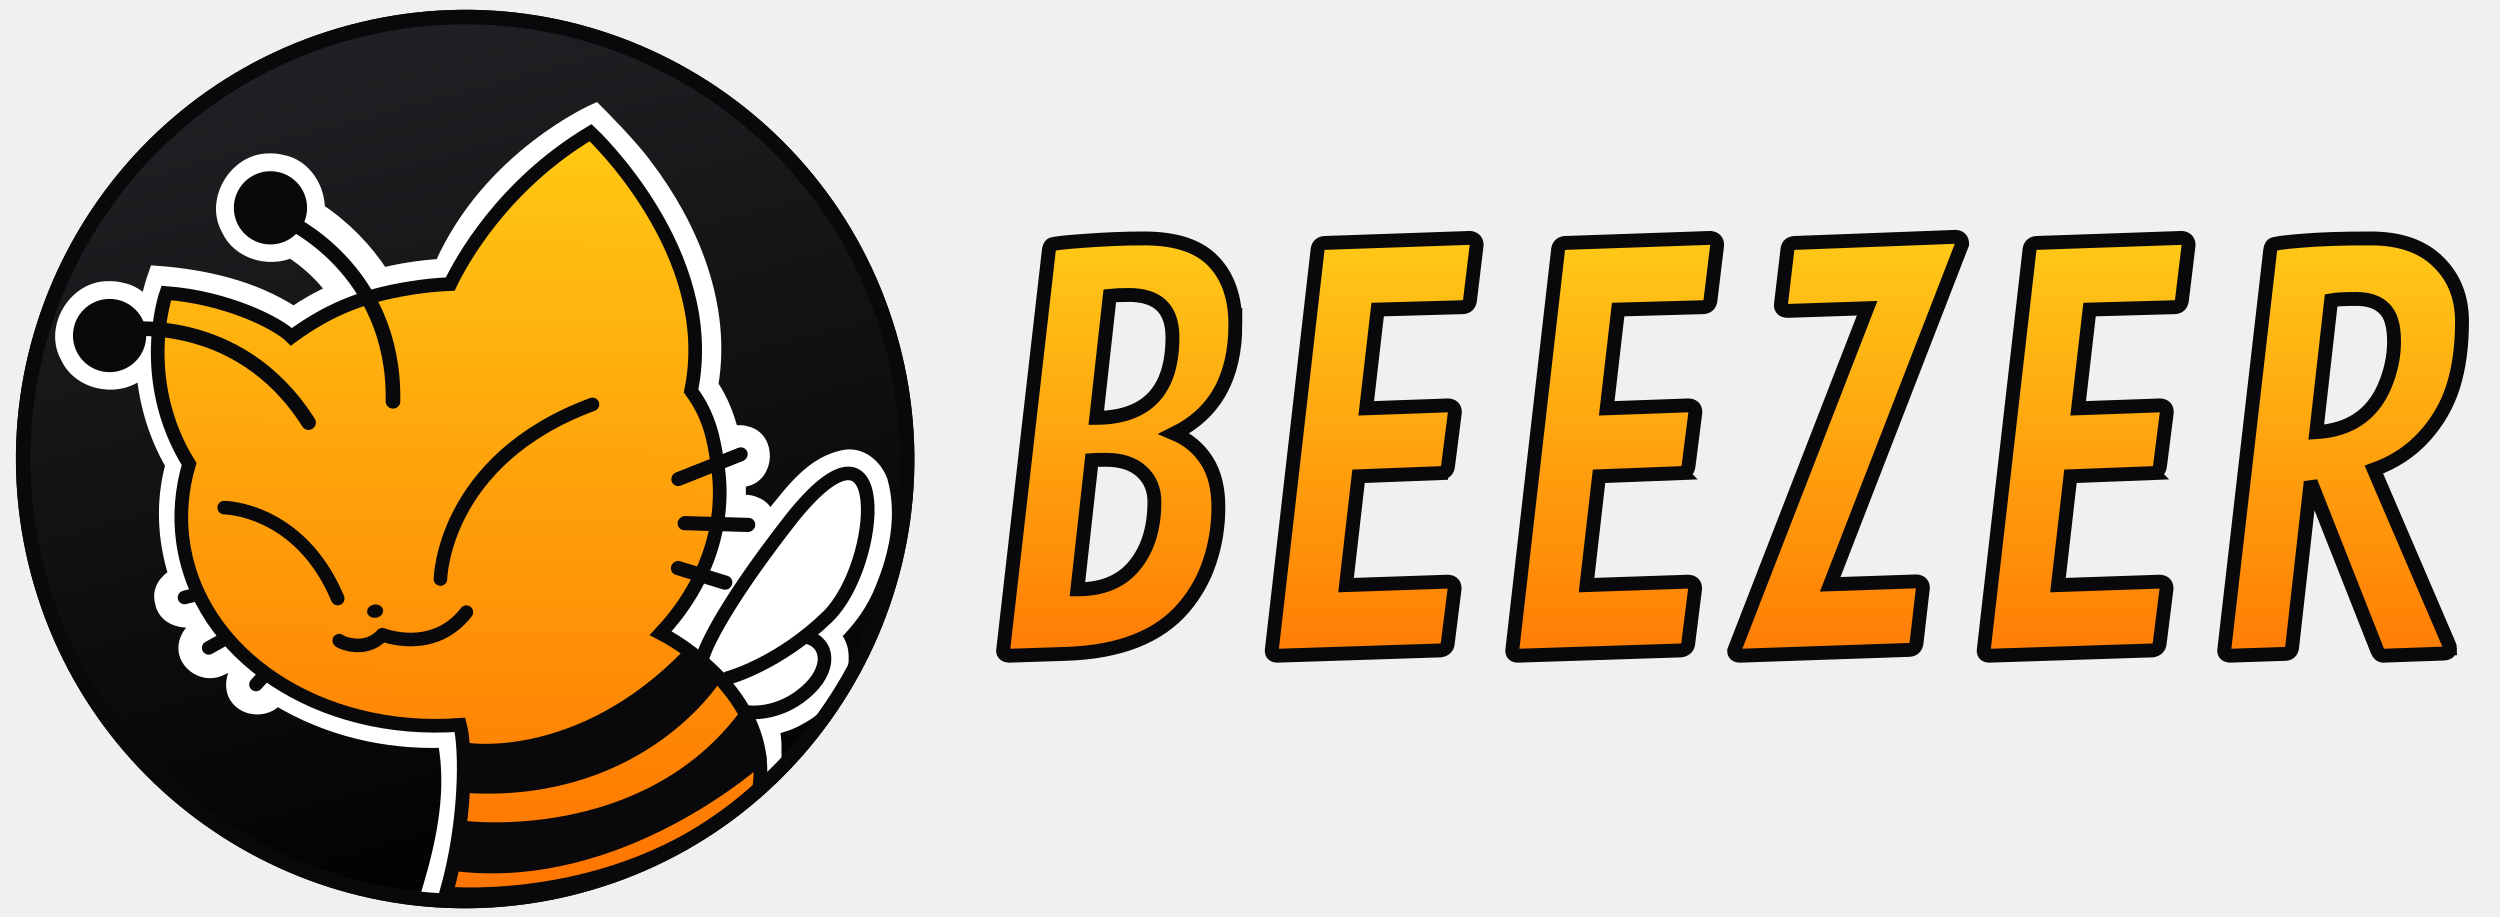
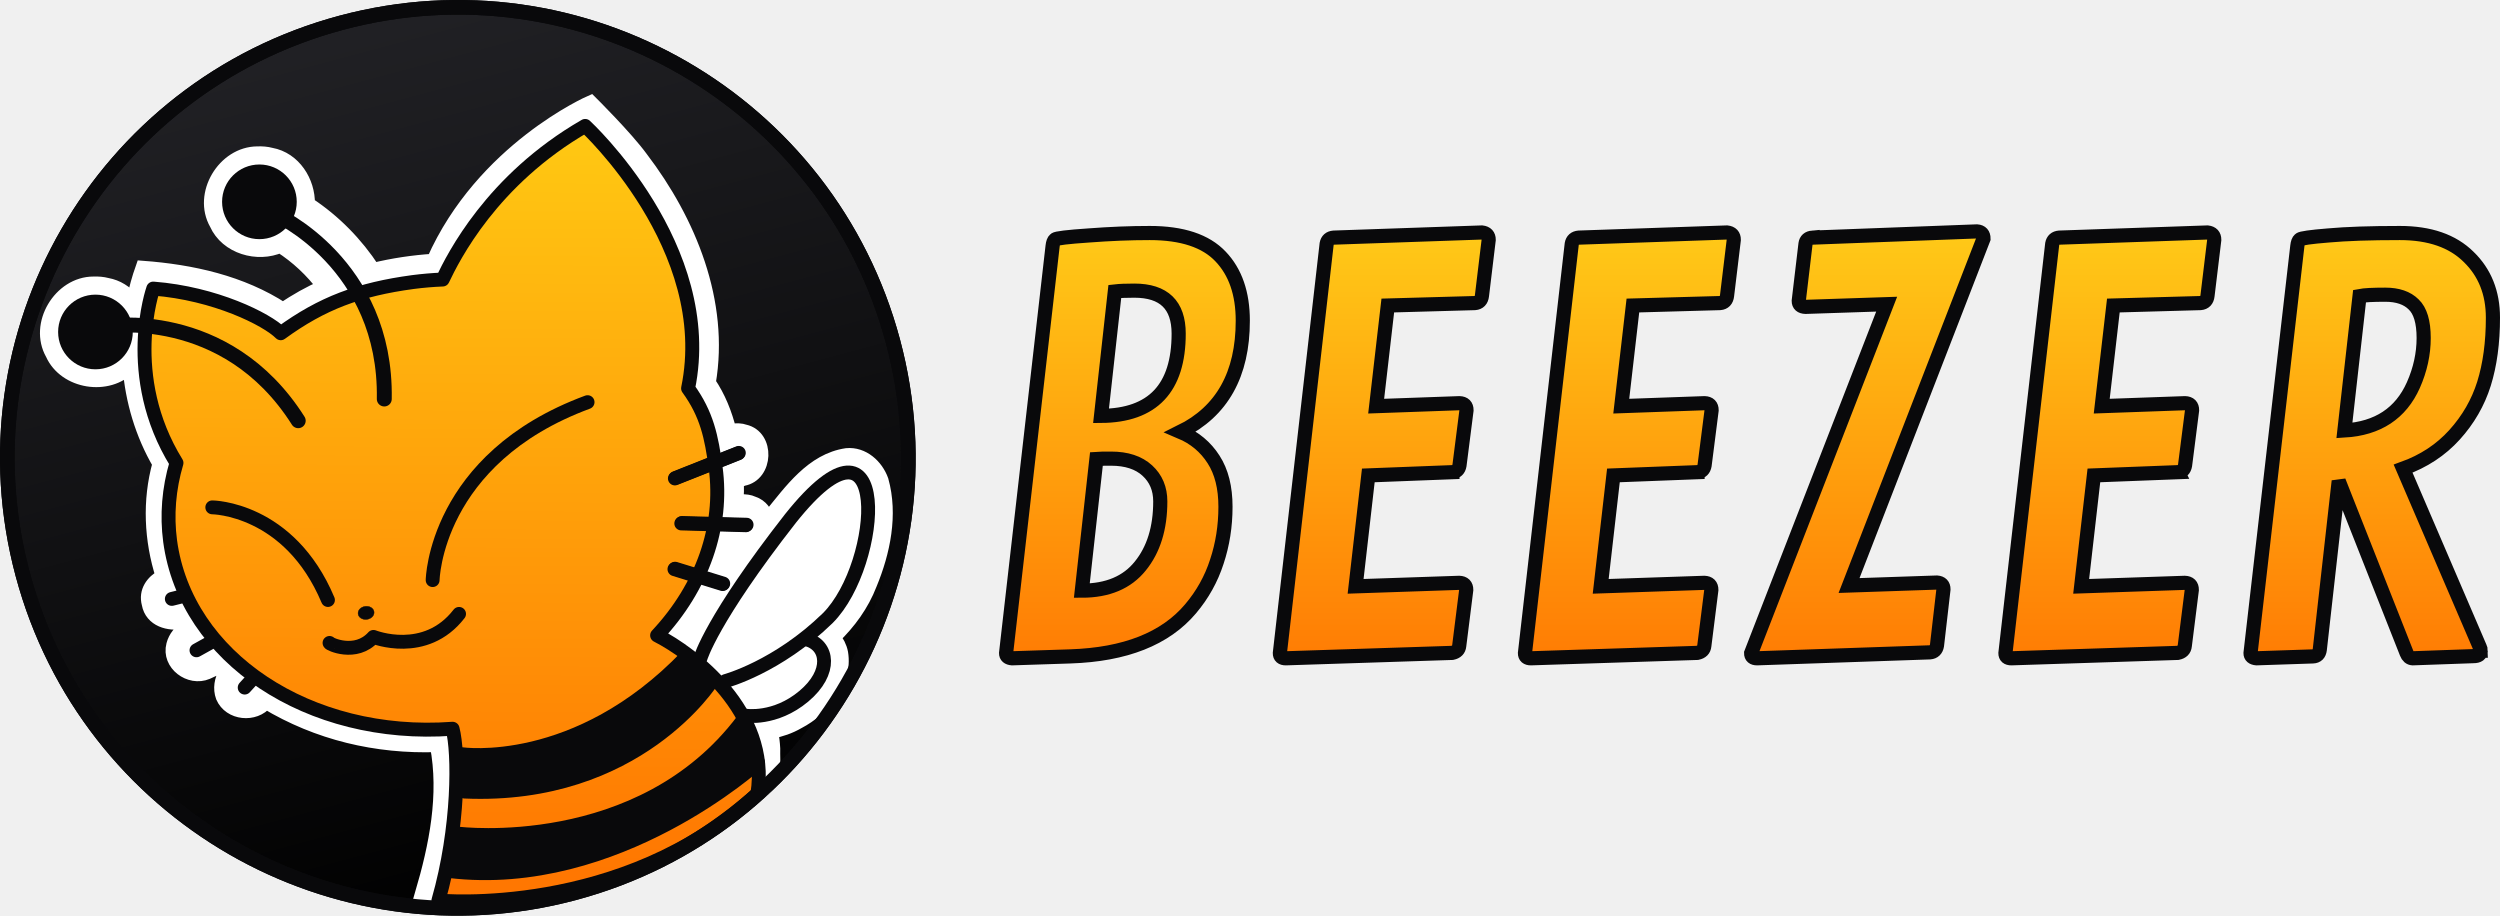
- <svg xmlns="http://www.w3.org/2000/svg" xmlns:xlink="http://www.w3.org/1999/xlink" width="201.281mm" height="73.828mm" viewBox="0 0 201.281 73.828" version="1.1" id="svg5" xml:space="preserve">
+ <svg xmlns="http://www.w3.org/2000/svg" xmlns:xlink="http://www.w3.org/1999/xlink" width="197.499mm" height="72.338mm" viewBox="0 0 197.499 72.338" version="1.1" id="svg5" xml:space="preserve">
  <defs id="defs2">
    <linearGradient id="linearGradient29572">
      <stop style="stop-color:#212125;stop-opacity:1;" offset="0" id="stop29568" />
      <stop style="stop-color:#000000;stop-opacity:1;" offset="0.998" id="stop29570" />
    </linearGradient>
    <linearGradient id="paint0_linear_58_308" x1="181.625" y1="-22.625" x2="181.625" y2="118.375" gradientUnits="userSpaceOnUse" gradientTransform="matrix(1.189522,0,0,1.189522,10.94109,-28.4449)">
      <stop stop-color="#FFDB1C" id="stop16424" />
      <stop offset="1" stop-color="#FF6D00" id="stop16426" />
    </linearGradient>
    <linearGradient id="linearGradient6936">
      <stop style="stop-color:#ff7701;stop-opacity:1;" offset="0" id="stop6932" />
      <stop style="stop-color:#ffcb13;stop-opacity:1;" offset="1" id="stop6934" />
    </linearGradient>
-     <linearGradient xlink:href="#linearGradient6936" id="linearGradient29234" gradientUnits="userSpaceOnUse" gradientTransform="matrix(1.437312,-0.1936731,0.1936731,1.437312,-62.74287,-12.08242)" x1="120.892" y1="64.95" x2="125.265" y2="33.847" />
-     <linearGradient xlink:href="#linearGradient29572" id="linearGradient29574" x1="131.199" y1="-176.213" x2="184.676" y2="-176.213" gradientUnits="userSpaceOnUse" gradientTransform="matrix(1.018652,0,0,1.018652,-3.556826,3.639481)" />
+     <linearGradient xlink:href="#linearGradient6936" id="linearGradient29234" gradientUnits="userSpaceOnUse" gradientTransform="matrix(1.604211,-0.2161622,0.2161622,1.604211,-0.03284747,55.46802)" x1="120.892" y1="64.95" x2="125.265" y2="33.847" />
+     <linearGradient xlink:href="#linearGradient29572" id="linearGradient29574" x1="131.199" y1="-176.213" x2="184.676" y2="-176.213" gradientUnits="userSpaceOnUse" gradientTransform="matrix(1.136937,0,0,1.136937,-22.13104,22.81756)" />
  </defs>
-   <g id="layer1" transform="translate(-89.58151,8.11916)">
+   <g id="layer1" transform="translate(-90.86334,7.330792)">
    <g style="fill:none;stroke:#09090b;stroke-width:3.269;stroke-dasharray:none;stroke-opacity:1" id="g16439" transform="matrix(0.2874702,0,0,0.2874702,167.1976,19.1263)">
      <path d="m 75.993,-3.911 c 0,14.77 -5.7,24.955 -17.099,30.556 3.866,1.636 6.889,4.163 9.07,7.583 2.181,3.37 3.271,7.707 3.271,13.01 0,5.303 -0.793,10.334 -2.379,15.092 -1.537,4.758 -3.94,9.07 -7.211,12.936 -6.939,8.228 -17.967,12.589 -33.084,13.085 L 12.577,88.872 C 11.486,88.773 10.941,88.302 10.941,87.459 L 23.728,-24.43 c 0.099,-0.892 0.322,-1.487 0.669,-1.784 0.347,-0.347 3.445,-0.719 9.293,-1.115 5.849,-0.446 11.424,-0.669 16.728,-0.669 8.921,0 15.414,2.156 19.478,6.468 4.064,4.262 6.096,10.136 6.096,17.62 z M 39.787,34.005 c -2.032,0 -3.37,0.025 -4.015,0.074 L 31.758,70.285 c 7.088,0 12.44,-2.255 16.059,-6.765 3.668,-4.51 5.502,-10.433 5.502,-17.768 0,-3.469 -1.19,-6.295 -3.569,-8.475 C 47.37,35.095 44.049,34.005 39.787,34.005 Z M 37.036,22.258 c 14.225,-0.099 21.337,-7.633 21.337,-22.601 0,-7.881 -4.064,-11.821 -12.193,-11.821 -2.28,0 -4.064,0.074 -5.353,0.223 z m 96.574,15.464 -23.121,0.892 -3.494,30.482 28.475,-0.966 c 1.288,0.05 1.932,0.694 1.932,1.933 l -1.932,15.389 c -0.1,1.041 -0.745,1.685 -1.934,1.933 l -45.722,1.487 c -1.09,0 -1.636,-0.471 -1.636,-1.413 L 99.04,-25.025 c 0.198,-1.041 0.843,-1.611 1.933,-1.71 l 40.742,-1.413 c 1.238,0.149 1.858,0.818 1.858,2.007 l -1.858,15.389 c -0.15,1.239 -0.793,1.908 -1.934,2.007 l -23.939,0.669 -3.197,27.656 22.898,-0.818 c 1.288,0.05 1.933,0.694 1.933,1.933 l -1.933,15.166 c -0.199,1.14 -0.842,1.76 -1.933,1.859 z m 67.357,0 -23.122,0.892 -3.494,30.482 28.474,-0.966 c 1.289,0.05 1.934,0.694 1.934,1.933 l -1.934,15.389 c -0.099,1.041 -0.742,1.685 -1.932,1.933 l -45.723,1.487 c -1.091,0 -1.636,-0.471 -1.636,-1.413 l 12.862,-112.484 c 0.197,-1.041 0.842,-1.611 1.932,-1.71 l 40.741,-1.413 c 1.239,0.149 1.859,0.818 1.859,2.007 l -1.859,15.389 c -0.147,1.239 -0.792,1.908 -1.932,2.007 l -23.94,0.669 -3.196,27.656 22.898,-0.818 c 1.288,0.05 1.933,0.694 1.933,1.933 l -1.933,15.166 c -0.199,1.14 -0.842,1.76 -1.933,1.859 z m 31.596,-64.457 45.202,-1.71 c 1.19,0.099 1.784,0.768 1.784,2.007 l -36.949,95.31 24.162,-0.818 c 1.19,0.099 1.784,0.719 1.784,1.859 l -1.784,15.464 c -0.197,1.14 -0.842,1.76 -1.932,1.859 l -47.507,1.636 c -1.091,0 -1.636,-0.471 -1.636,-1.413 l 37.248,-95.905 -22.304,0.743 c -1.239,-0.05 -1.859,-0.595 -1.859,-1.636 l 1.859,-15.687 c 0.148,-1.041 0.792,-1.611 1.932,-1.71 z m 100.441,64.457 -23.122,0.892 -3.494,30.482 28.474,-0.966 c 1.289,0.05 1.934,0.694 1.934,1.933 l -1.934,15.389 c -0.099,1.041 -0.742,1.685 -1.932,1.933 l -45.723,1.487 c -1.091,0 -1.636,-0.471 -1.636,-1.413 l 12.862,-112.484 c 0.197,-1.041 0.842,-1.611 1.932,-1.71 l 40.741,-1.413 c 1.239,0.149 1.859,0.818 1.859,2.007 l -1.859,15.389 c -0.147,1.239 -0.792,1.908 -1.932,2.007 l -23.94,0.669 -3.196,27.656 22.898,-0.818 c 1.288,0.05 1.933,0.694 1.933,1.933 l -1.933,15.166 c -0.199,1.14 -0.842,1.76 -1.933,1.859 z m 83.193,49.068 c 0,0.991 -0.67,1.487 -2.008,1.487 l -16.727,0.595 c -0.745,-0.05 -1.289,-0.52 -1.637,-1.413 l -18.66,-47.284 -5.204,46.317 c -0.149,1.19 -0.768,1.809 -1.858,1.859 l -15.539,0.52 c -1.091,-0.099 -1.636,-0.57 -1.636,-1.413 L 365.79,-24.43 c 0.1,-0.892 0.322,-1.487 0.67,-1.784 0.347,-0.347 2.974,-0.719 7.881,-1.115 4.907,-0.446 11.449,-0.669 19.627,-0.669 8.178,0 14.473,2.181 18.884,6.542 4.461,4.312 6.691,9.888 6.691,16.728 0,6.84 -0.818,12.886 -2.453,18.14 -1.637,5.204 -4.337,9.888 -8.104,14.051 -3.767,4.163 -8.475,7.261 -14.126,9.293 l 21.114,49.142 c 0.149,0.297 0.224,0.595 0.224,0.892 z M 382.89,-10.676 378.727,26.273 c 9.169,-0.545 15.488,-4.708 18.957,-12.49 1.883,-4.262 2.825,-8.574 2.825,-12.936 0,-4.411 -0.917,-7.484 -2.75,-9.219 -1.784,-1.784 -4.387,-2.676 -7.807,-2.676 -3.42,0 -5.774,0.124 -7.062,0.372 z" fill="url(#paint0_linear_58_308)" id="path16422" style="fill:url(#paint0_linear_58_308);stroke:#09090b;stroke-width:3.889;stroke-dasharray:none;stroke-opacity:1" />
    </g>
    <g id="g33847" transform="matrix(1.189522,0,0,1.189522,-125.4115,-97.39679)">
      <g id="g27309-8" transform="translate(83.15647,73.14771)" />
-       <g id="g36247" transform="matrix(1.116119,0,0,1.116119,-22.81686,-12.6881)">
-         <circle style="fill:url(#linearGradient29574);fill-opacity:1;stroke:#09090b;stroke-width:0.871;stroke-dasharray:none;stroke-opacity:1" id="path249-9-6-0-81-2" cx="157.327" cy="-175.86" transform="rotate(75)" r="26.802" />
-         <g id="g27268-2" transform="translate(83.15647,73.14771)">
-           <path id="path982-6-9-4-3-2-9" style="fill:#ffffff;fill-opacity:1;stroke:#ffffff;stroke-width:0.829;stroke-dasharray:none;stroke-opacity:1" d="m 125.979,21.574 c -1.201,0.079 -2.405,0.256 -3.581,0.544 -1.011,-1.554 -2.336,-2.905 -3.888,-3.924 0.026,-1.317 -0.826,-2.682 -2.198,-2.931 -0.262,-0.07 -0.536,-0.089 -0.807,-0.079 -1.99,0.006 -3.442,2.437 -2.448,4.181 0.627,1.406 2.463,1.927 3.804,1.325 1.007,0.643 1.886,1.472 2.602,2.425 -0.849,0.378 -1.665,0.828 -2.432,1.362 -2.479,-1.619 -5.448,-2.27 -8.365,-2.486 -0.223,0.625 -0.399,1.266 -0.53,1.917 -0.028,-6.75e-4 -0.057,-0.001 -0.085,-0.002 -0.374,-0.452 -0.882,-0.786 -1.495,-0.897 -0.261,-0.069 -0.534,-0.089 -0.803,-0.079 -1.993,-4.54e-4 -3.446,2.436 -2.452,4.181 0.765,1.711 3.322,2.109 4.594,0.766 0.159,2.026 0.749,4.014 1.777,5.777 -0.61,2.203 -0.497,4.536 0.19,6.693 -0.596,0.333 -1.026,0.905 -0.828,1.639 0.173,0.965 1.198,1.248 2.06,1.079 0.063,0.105 0.125,0.212 0.191,0.315 -0.371,0.26 -0.669,0.594 -0.788,1.053 -0.299,1.133 0.983,2.074 2.012,1.639 0.226,-0.101 0.475,-0.216 0.717,-0.352 0.127,0.119 0.256,0.236 0.388,0.35 -0.256,0.443 -0.354,0.954 -0.175,1.45 0.434,1.014 1.904,1.143 2.573,0.316 3.089,1.86 6.574,2.684 10.169,2.561 0.567,2.97 -0.05,5.999 -0.89,8.855 7.174,0.49 14.654,-1.865 20.319,-6.248 0.752,-0.542 0.567,-1.588 0.589,-2.406 -0.016,-0.338 -0.059,-0.671 -0.124,-0.997 0.555,-0.105 1.096,-0.287 1.611,-0.586 1.465,-0.767 2.839,-2.352 2.552,-4.104 -0.069,-0.355 -0.233,-0.659 -0.45,-0.924 0.927,-0.898 1.695,-1.943 2.169,-3.173 0.795,-1.92 1.254,-4.129 0.687,-6.168 -0.308,-0.861 -1.111,-1.596 -2.074,-1.508 -2.048,0.302 -3.325,2.14 -4.541,3.628 -0.064,0.086 -0.129,0.172 -0.194,0.258 -0.077,-0.453 -0.349,-0.858 -0.845,-1.023 -0.215,-0.104 -0.454,-0.12 -0.689,-0.121 -0.093,-0.005 -0.189,-0.004 -0.286,0.002 0.025,-0.398 0.033,-0.797 0.021,-1.196 0.13,-0.033 0.255,-0.077 0.372,-0.13 1.384,-0.248 1.482,-2.509 0.09,-2.826 -0.224,-0.083 -0.463,-0.076 -0.697,-0.055 -0.068,0.003 -0.137,0.008 -0.207,0.018 -0.251,-1.015 -0.64,-2 -1.23,-2.866 0.817,-4.786 -1.159,-9.599 -4.024,-13.355 -0.895,-1.233 -3.007,-3.327 -3.007,-3.327 0,0 -6.426,2.803 -9.354,9.428 z m 18.493,17.28 c -1.128,1.538 -2.205,3.119 -3.035,4.828 -0.125,-0.076 -0.25,-0.15 -0.377,-0.221 1.091,-1.347 1.907,-2.91 2.409,-4.566 0.334,0.058 0.689,0.041 1.004,-0.04 z" />
-           <path style="fill:none;stroke:#09090b;stroke-width:0.825;stroke-dasharray:none;stroke-opacity:1" d="m 127.666,49.701 c 0,0 1.277,2.907 -0.396,8.765" id="path1038-8-3-4-8-9" />
-           <path id="path982-6-9-4-9-6" style="fill:url(#linearGradient29234);fill-opacity:1;stroke:#09090b;stroke-width:0.829;stroke-dasharray:none;stroke-opacity:1" d="m 135.034,13.51 c -5.377,3.226 -7.876,7.857 -8.509,9.182 -0.59,0.024 -1.18,0.074 -1.767,0.151 -3.193,0.432 -5.4,1.247 -7.866,3.046 -0.819,-0.825 -3.908,-2.374 -7.586,-2.657 0,0 -1.834,5.169 1.382,10.373 -0.455,1.536 -0.583,3.111 -0.378,4.653 0.934,6.925 8.264,11.795 16.807,11.166 0.376,1.416 0.403,5.864 -0.842,10.22 0,0 10.98,1.072 18.981,-6.353 0.765,-4.887 -3.871,-8.354 -5.968,-9.425 2.702,-2.889 3.955,-6.479 3.483,-9.982 -0.248,-1.823 -0.516,-3.168 -1.64,-4.717 1.731,-8.39 -6.097,-15.657 -6.097,-15.657 z" />
-           <g id="g13841-48-4-3-0" transform="matrix(1.076504,0,0,1.076504,-17.23233,-63.97426)">
-             <circle style="fill:#09090b;fill-opacity:1;stroke:#09090b;stroke-width:0.717;stroke-dasharray:none;stroke-opacity:1" id="path3345-36-1-4-6-2" cx="123.414" cy="76.212" r="1.705" />
-             <circle style="fill:#09090b;fill-opacity:1;stroke:#09090b;stroke-width:0.717;stroke-dasharray:none;stroke-opacity:1" id="path3345-3-1-2-7-8-7" cx="114.351" cy="83.406" r="1.705" />
-             <path style="fill:none;stroke:#09090b;stroke-width:0.825;stroke-linecap:round;stroke-dasharray:none;stroke-opacity:1" d="m 124.282,76.892 c 0,0 6.166,2.731 6.034,10.219" id="path3480-0-9-6-0-6" />
-             <path style="fill:none;stroke:#09090b;stroke-width:0.825;stroke-linecap:round;stroke-dasharray:none;stroke-opacity:1" d="m 114.9,83.093 c 0,0 6.652,-1.109 10.659,5.218" id="path3480-6-6-3-3-2-1" />
-           </g>
-           <g id="g13834-9-1-1-3" transform="translate(-7.230985,-57.18662)">
-             <path style="fill:none;stroke:#09090b;stroke-width:0.825;stroke-linecap:round;stroke-linejoin:round;stroke-dasharray:none;stroke-opacity:1" d="m 133.162,97.764 c 0,0 0.125,-7.226 9.219,-10.589" id="path3509-3-0-7-0-2" />
-             <path style="fill:none;stroke:#09090b;stroke-width:0.825;stroke-linecap:round;stroke-linejoin:round;stroke-dasharray:none;stroke-opacity:1" d="m 120.05,93.435 c 0,0 4.578,0.031 6.883,5.513" id="path3511-2-88-5-5-1" />
-             <path style="fill:none;stroke:#09090b;stroke-width:0.825;stroke-linecap:round;stroke-linejoin:round;stroke-dasharray:none;stroke-opacity:1" d="m 127.026,101.502 c -0.05,0.043 1.557,0.821 2.616,-0.358 0,0 3.083,1.23 5.092,-1.37" id="path3600-0-5-9-1-5" />
-             <ellipse style="fill:#09090b;fill-opacity:1;stroke:#09090b;stroke-width:0.024;stroke-dasharray:none;stroke-opacity:1" id="path982-7-7-0-6-1-9" cx="114.728" cy="116.074" rx="0.478" ry="0.39" transform="rotate(-7.674194)" />
-           </g>
-           <path style="fill:none;stroke:#09090b;stroke-width:0.825;stroke-linecap:round;stroke-linejoin:round;stroke-dasharray:none;stroke-opacity:1" d="m 141.874,45.207 c 0,0 0.65,-2.284 5.351,-8.3 6.054,-7.589 5.456,2.689 2.22,5.928 -2.998,2.923 -6.082,3.747 -6.082,3.747" id="path3614-5-9-2-0-9" />
-           <path style="fill:none;stroke:#09090b;stroke-width:0.825;stroke-linecap:round;stroke-linejoin:round;stroke-dasharray:none;stroke-opacity:1" d="m 144.556,48.645 c 0,0 1.744,0.28 3.457,-1.152 1.713,-1.433 1.464,-3.052 0.156,-3.395" id="path3616-4-6-1-8-1" />
-           <g id="g13853-3-7-5-4" transform="translate(-7.230985,-57.18662)" style="fill:#09090b;fill-opacity:1;stroke:#09090b;stroke-opacity:1">
-             <path style="fill:#09090b;fill-opacity:1;stroke:#09090b;stroke-width:0.825;stroke-linecap:round;stroke-linejoin:round;stroke-dasharray:none;stroke-opacity:1" d="m 134.889,108.121 c 0,0 6.838,1.019 13.409,-5.833 l 1.495,1.457 c 0,0 -4.422,7.054 -14.732,6.603 z" id="path3618-7-8-8-0-9" />
-             <path style="fill:#09090b;fill-opacity:1;stroke:#09090b;stroke-width:0.825;stroke-linecap:round;stroke-linejoin:round;stroke-dasharray:none;stroke-opacity:1" d="m 134.678,112.848 c 0,0 10.854,1.36 16.955,-6.757 l 0.894,2.528 c 0,0 -8.391,7.643 -18.358,6.46 z" id="path3620-6-5-5-6-1" />
-           </g>
-           <path style="fill:none;stroke:#09090b;stroke-width:0.825;stroke-linecap:round;stroke-linejoin:round;stroke-dasharray:none;stroke-opacity:1" d="m 111.209,41.498 -0.797,0.199" id="path3608-6-61-7-4-0" />
-           <path style="fill:none;stroke:#09090b;stroke-width:0.825;stroke-linecap:round;stroke-linejoin:round;stroke-dasharray:none;stroke-opacity:1" d="m 112.948,44.159 -1.069,0.595" id="path3610-1-1-4-6-7" />
-           <path style="fill:none;stroke:#09090b;stroke-width:0.825;stroke-linecap:round;stroke-linejoin:round;stroke-dasharray:none;stroke-opacity:1" d="m 115.312,46.352 -0.565,0.621" id="path3612-5-5-1-2-5" />
-           <path style="fill:#ff6b00;fill-opacity:1;stroke:#09090b;stroke-width:0.825;stroke-linecap:round;stroke-linejoin:round;stroke-dasharray:none;stroke-opacity:1" d="m 140.344,34.529 3.766,-1.491" id="path10252-5-9-8-5-8" />
-           <path style="fill:#ff6b00;fill-opacity:1;stroke:#09090b;stroke-width:0.825;stroke-linecap:round;stroke-linejoin:round;stroke-dasharray:none;stroke-opacity:1" d="m 140.726,37.207 3.847,0.106" id="path10254-69-8-5-8-7" />
-           <path style="fill:#ff6b00;fill-opacity:1;stroke:#09090b;stroke-width:0.825;stroke-linecap:round;stroke-linejoin:round;stroke-dasharray:none;stroke-opacity:1" d="m 140.319,39.929 2.864,0.886" id="path10256-3-4-9-6-04" />
-           <g id="path10252-5-9-8-5-9-8" transform="translate(-70.28177,-65.21125)">
-             <path style="color:#000000;fill:#ff6b00;stroke-width:0.825;stroke-linecap:round;stroke-linejoin:round;-inkscape-stroke:none" d="m 210.667,99.708 3.766,-1.491" id="path23727-0" />
-             <path style="color:#000000;fill:#09090b;stroke-linecap:round;stroke-linejoin:round;-inkscape-stroke:none" d="m 214.281,97.834 -3.766,1.49 a 0.413,0.413 0 0 0 -0.232,0.537 0.413,0.413 0 0 0 0.535,0.23 l 3.766,-1.49 a 0.413,0.413 0 0 0 0.232,-0.535 0.413,0.413 0 0 0 -0.535,-0.232 z" id="path23724-4" />
-           </g>
-           <g id="path10254-69-8-5-8-9-2" transform="translate(-70.28177,-65.21125)">
-             <path style="color:#000000;fill:#ff6b00;stroke-width:0.825;stroke-linecap:round;stroke-linejoin:round;-inkscape-stroke:none" d="m 211.048,102.387 3.847,0.106" id="path23711-9" />
-             <path style="color:#000000;fill:#09090b;stroke-linecap:round;stroke-linejoin:round;-inkscape-stroke:none" d="m 211.059,101.975 a 0.413,0.413 0 0 0 -0.424,0.4 0.413,0.413 0 0 0 0.402,0.424 l 3.846,0.107 a 0.413,0.413 0 0 0 0.424,-0.402 0.413,0.413 0 0 0 -0.4,-0.424 z" id="path23708-6" />
-           </g>
-           <g id="path10256-3-4-9-6-0-1" transform="translate(-70.28177,-65.21125)">
-             <path style="color:#000000;fill:#ff6b00;stroke-width:0.825;stroke-linecap:round;stroke-linejoin:round;-inkscape-stroke:none" d="m 210.641,105.108 2.864,0.886" id="path23717-0" />
-             <path style="color:#000000;fill:#09090b;stroke-linecap:round;stroke-linejoin:round;-inkscape-stroke:none" d="m 210.762,104.715 a 0.413,0.413 0 0 0 -0.516,0.271 0.413,0.413 0 0 0 0.273,0.516 l 2.863,0.887 a 0.413,0.413 0 0 0 0.516,-0.271 0.413,0.413 0 0 0 -0.271,-0.518 z" id="path23714-4" />
-           </g>
-         </g>
-         <circle style="fill:none;fill-opacity:1;stroke:#09090b;stroke-width:0.871;stroke-dasharray:none;stroke-opacity:1" id="path249-9-6-0-81-2-5" cx="157.327" cy="-175.86" transform="rotate(75)" r="26.802" />
+       <circle style="fill:url(#linearGradient29574);fill-opacity:1;stroke:#09090b;stroke-width:0.972;stroke-dasharray:none;stroke-opacity:1" id="path249-9-6-0-81-2" cx="157.434" cy="-177.525" transform="rotate(75)" r="29.914" />
+       <path id="path982-6-9-4-3-2-9" style="fill:#ffffff;fill-opacity:1;stroke:#ffffff;stroke-width:0.926;stroke-dasharray:none;stroke-opacity:1" d="m 210.603,93.032 c -1.341,0.089 -2.685,0.286 -3.996,0.607 -1.128,-1.734 -2.607,-3.242 -4.339,-4.379 0.029,-1.47 -0.922,-2.993 -2.454,-3.271 -0.293,-0.078 -0.599,-0.1 -0.9,-0.088 -2.221,0.007 -3.841,2.72 -2.732,4.666 0.699,1.569 2.749,2.15 4.246,1.479 1.124,0.717 2.105,1.643 2.904,2.706 -0.947,0.422 -1.859,0.925 -2.715,1.52 -2.767,-1.807 -6.08,-2.534 -9.336,-2.775 -0.248,0.698 -0.445,1.414 -0.592,2.139 -0.032,-7.53e-4 -0.063,-0.001 -0.095,-0.002 -0.417,-0.505 -0.985,-0.877 -1.669,-1.001 -0.291,-0.077 -0.596,-0.099 -0.896,-0.088 -2.225,-5.07e-4 -3.847,2.719 -2.737,4.667 0.854,1.91 3.708,2.354 5.127,0.855 0.177,2.261 0.836,4.48 1.984,6.448 -0.681,2.459 -0.555,5.063 0.212,7.47 -0.665,0.371 -1.145,1.01 -0.924,1.83 0.193,1.077 1.337,1.392 2.299,1.204 0.071,0.118 0.139,0.236 0.213,0.352 -0.414,0.29 -0.746,0.663 -0.88,1.175 -0.333,1.264 1.097,2.315 2.245,1.829 0.253,-0.112 0.53,-0.241 0.8,-0.393 0.142,0.133 0.285,0.264 0.433,0.39 -0.286,0.494 -0.395,1.065 -0.195,1.618 0.484,1.132 2.125,1.276 2.872,0.353 3.448,2.076 7.338,2.995 11.35,2.859 0.633,3.314 -0.055,6.695 -0.993,9.884 8.007,0.546 16.355,-2.082 22.679,-6.973 0.84,-0.605 0.633,-1.773 0.657,-2.685 -0.018,-0.377 -0.066,-0.749 -0.138,-1.113 0.62,-0.117 1.223,-0.32 1.798,-0.654 1.635,-0.856 3.169,-2.625 2.848,-4.58 -0.077,-0.397 -0.26,-0.736 -0.502,-1.032 1.035,-1.003 1.891,-2.169 2.421,-3.541 0.887,-2.143 1.4,-4.608 0.767,-6.884 -0.344,-0.961 -1.241,-1.781 -2.315,-1.683 -2.286,0.337 -3.711,2.389 -5.068,4.049 -0.072,0.096 -0.144,0.193 -0.216,0.288 -0.086,-0.506 -0.39,-0.958 -0.944,-1.141 -0.24,-0.116 -0.507,-0.134 -0.769,-0.135 -0.104,-0.006 -0.211,-0.005 -0.319,0.002 0.028,-0.444 0.036,-0.89 0.023,-1.335 0.145,-0.037 0.285,-0.086 0.415,-0.145 1.545,-0.276 1.654,-2.8 0.101,-3.154 -0.25,-0.093 -0.517,-0.085 -0.778,-0.061 -0.076,0.003 -0.153,0.009 -0.231,0.02 -0.28,-1.133 -0.715,-2.233 -1.373,-3.199 0.912,-5.342 -1.293,-10.713 -4.491,-14.906 -0.999,-1.376 -3.357,-3.713 -3.357,-3.713 0,0 -7.172,3.129 -10.44,10.523 z m 20.64,19.287 c -1.259,1.717 -2.461,3.481 -3.388,5.388 -0.139,-0.085 -0.279,-0.167 -0.421,-0.247 1.217,-1.503 2.129,-3.248 2.688,-5.096 0.373,0.064 0.769,0.046 1.121,-0.045 z" />
+       <path style="fill:none;stroke:#09090b;stroke-width:0.921;stroke-dasharray:none;stroke-opacity:1" d="m 212.486,124.425 c 0,0 1.426,3.245 -0.442,9.783" id="path1038-8-3-4-8-9" />
+       <path id="path982-6-9-4-9-6" style="fill:url(#linearGradient29234);fill-opacity:1;stroke:#09090b;stroke-width:0.926;stroke-linecap:round;stroke-linejoin:round;stroke-dasharray:none;stroke-opacity:1" d="m 211.213,94.28 c -0.659,0.027 -1.317,0.083 -1.972,0.168 -3.564,0.482 -6.028,1.392 -8.779,3.399 -0.914,-0.921 -4.362,-2.649 -8.467,-2.965 0,0 -2.047,5.769 1.542,11.577 -0.508,1.714 -0.651,3.472 -0.422,5.194 1.042,7.73 9.223,13.164 18.758,12.462 0.42,1.581 0.45,6.545 -0.94,11.407 0,0 12.255,1.196 21.185,-7.09 0.853,-5.455 -4.32,-9.324 -6.661,-10.519 3.016,-3.224 4.414,-7.231 3.887,-11.141 -0.277,-2.035 -0.576,-3.535 -1.83,-5.264 1.932,-9.364 -6.835,-17.429 -6.835,-17.429 -6.214,3.586 -8.76,8.723 -9.466,10.202 z" />
+       <g id="g13841-48-4-3-0" transform="matrix(1.201506,0,0,1.201506,50.76232,-2.449433)">
+         <circle style="fill:#09090b;fill-opacity:1;stroke:#09090b;stroke-width:0.717;stroke-dasharray:none;stroke-opacity:1" id="path3345-36-1-4-6-2" cx="123.414" cy="76.212" r="1.705" />
+         <circle style="fill:#09090b;fill-opacity:1;stroke:#09090b;stroke-width:0.717;stroke-dasharray:none;stroke-opacity:1" id="path3345-3-1-2-7-8-7" cx="114.351" cy="83.406" r="1.705" />
+         <path style="fill:none;stroke:#09090b;stroke-width:0.825;stroke-linecap:round;stroke-dasharray:none;stroke-opacity:1" d="m 124.282,76.892 c 0,0 6.166,2.731 6.034,10.219" id="path3480-0-9-6-0-6" />
+         <path style="fill:none;stroke:#09090b;stroke-width:0.825;stroke-linecap:round;stroke-dasharray:none;stroke-opacity:1" d="m 114.9,83.093 c 0,0 6.652,-1.109 10.659,5.218" id="path3480-6-6-3-3-2-1" />
      </g>
+       <g id="g13834-9-1-1-3" transform="matrix(1.116119,0,0,1.116119,61.92501,5.126377)">
+         <path style="fill:none;stroke:#09090b;stroke-width:0.825;stroke-linecap:round;stroke-linejoin:round;stroke-dasharray:none;stroke-opacity:1" d="m 133.162,97.764 c 0,0 0.125,-7.226 9.219,-10.589" id="path3509-3-0-7-0-2" />
+         <path style="fill:none;stroke:#09090b;stroke-width:0.825;stroke-linecap:round;stroke-linejoin:round;stroke-dasharray:none;stroke-opacity:1" d="m 120.05,93.435 c 0,0 4.578,0.031 6.883,5.513" id="path3511-2-88-5-5-1" />
+         <path style="fill:none;stroke:#09090b;stroke-width:0.825;stroke-linecap:round;stroke-linejoin:round;stroke-dasharray:none;stroke-opacity:1" d="m 127.026,101.502 c -0.05,0.043 1.557,0.821 2.616,-0.358 0,0 3.083,1.23 5.092,-1.37" id="path3600-0-5-9-1-5" />
+         <ellipse style="fill:#09090b;fill-opacity:1;stroke:#09090b;stroke-width:0.024;stroke-dasharray:none;stroke-opacity:1" id="path982-7-7-0-6-1-9" cx="114.728" cy="116.074" rx="0.478" ry="0.39" transform="rotate(-7.674194)" />
+       </g>
+       <path style="fill:none;stroke:#09090b;stroke-width:0.921;stroke-linecap:round;stroke-linejoin:round;stroke-dasharray:none;stroke-opacity:1" d="m 228.344,119.41 c 0,0 0.725,-2.549 5.973,-9.264 6.757,-8.47 6.089,3.002 2.478,6.617 -3.346,3.262 -6.789,4.182 -6.789,4.182" id="path3614-5-9-2-0-9" />
+       <path style="fill:none;stroke:#09090b;stroke-width:0.921;stroke-linecap:round;stroke-linejoin:round;stroke-dasharray:none;stroke-opacity:1" d="m 231.337,123.247 c 0,0 1.947,0.313 3.858,-1.286 1.912,-1.599 1.634,-3.407 0.174,-3.789" id="path3616-4-6-1-8-1" />
+       <g id="g13853-3-7-5-4" transform="matrix(1.116119,0,0,1.116119,61.92501,5.126377)" style="fill:#09090b;fill-opacity:1;stroke:#09090b;stroke-opacity:1">
+         <path style="fill:#09090b;fill-opacity:1;stroke:#09090b;stroke-width:0.825;stroke-linecap:round;stroke-linejoin:round;stroke-dasharray:none;stroke-opacity:1" d="m 134.889,108.121 c 0,0 6.838,1.019 13.409,-5.833 l 1.495,1.457 c 0,0 -4.422,7.054 -14.732,6.603 z" id="path3618-7-8-8-0-9" />
+         <path style="fill:#09090b;fill-opacity:1;stroke:#09090b;stroke-width:0.825;stroke-linecap:round;stroke-linejoin:round;stroke-dasharray:none;stroke-opacity:1" d="m 134.678,112.848 c 0,0 10.854,1.36 16.955,-6.757 l 0.894,2.528 c 0,0 -8.391,7.643 -18.358,6.46 z" id="path3620-6-5-5-6-1" />
+       </g>
+       <path style="fill:none;stroke:#09090b;stroke-width:0.921;stroke-linecap:round;stroke-linejoin:round;stroke-dasharray:none;stroke-opacity:1" d="m 194.118,115.27 -0.89,0.222" id="path3608-6-61-7-4-0" />
+       <path style="fill:none;stroke:#09090b;stroke-width:0.921;stroke-linecap:round;stroke-linejoin:round;stroke-dasharray:none;stroke-opacity:1" d="m 196.059,118.241 -1.194,0.664" id="path3610-1-1-4-6-7" />
+       <path style="fill:none;stroke:#09090b;stroke-width:0.921;stroke-linecap:round;stroke-linejoin:round;stroke-dasharray:none;stroke-opacity:1" d="m 198.698,120.688 -0.631,0.693" id="path3612-5-5-1-2-5" />
+       <path style="fill:#ff6b00;fill-opacity:1;stroke:#09090b;stroke-width:0.921;stroke-linecap:round;stroke-linejoin:round;stroke-dasharray:none;stroke-opacity:1" d="m 226.637,107.492 4.203,-1.664" id="path10252-5-9-8-5-8" />
+       <path style="fill:#ff6b00;fill-opacity:1;stroke:#09090b;stroke-width:0.921;stroke-linecap:round;stroke-linejoin:round;stroke-dasharray:none;stroke-opacity:1" d="m 227.062,110.481 4.293,0.119" id="path10254-69-8-5-8-7" />
+       <path style="fill:#ff6b00;fill-opacity:1;stroke:#09090b;stroke-width:0.921;stroke-linecap:round;stroke-linejoin:round;stroke-dasharray:none;stroke-opacity:1" d="m 226.608,113.518 3.197,0.989" id="path10256-3-4-9-6-04" />
+       <g id="path10252-5-9-8-5-9-8" transform="matrix(1.116119,0,0,1.116119,-8.447162,-3.830069)">
+         <path style="color:#000000;fill:#ff6b00;stroke-width:0.825;stroke-linecap:round;stroke-linejoin:round;-inkscape-stroke:none" d="m 210.667,99.708 3.766,-1.491" id="path23727-0" />
+         <path style="color:#000000;fill:#09090b;stroke-linecap:round;stroke-linejoin:round;-inkscape-stroke:none" d="m 214.281,97.834 -3.766,1.49 a 0.413,0.413 0 0 0 -0.232,0.537 0.413,0.413 0 0 0 0.535,0.23 l 3.766,-1.49 a 0.413,0.413 0 0 0 0.232,-0.535 0.413,0.413 0 0 0 -0.535,-0.232 z" id="path23724-4" />
+       </g>
+       <g id="path10254-69-8-5-8-9-2" transform="matrix(1.116119,0,0,1.116119,-8.447162,-3.830069)">
+         <path style="color:#000000;fill:#ff6b00;stroke-width:0.825;stroke-linecap:round;stroke-linejoin:round;-inkscape-stroke:none" d="m 211.048,102.387 3.847,0.106" id="path23711-9" />
+         <path style="color:#000000;fill:#09090b;stroke-linecap:round;stroke-linejoin:round;-inkscape-stroke:none" d="m 211.059,101.975 a 0.413,0.413 0 0 0 -0.424,0.4 0.413,0.413 0 0 0 0.402,0.424 l 3.846,0.107 a 0.413,0.413 0 0 0 0.424,-0.402 0.413,0.413 0 0 0 -0.4,-0.424 z" id="path23708-6" />
+       </g>
+       <g id="path10256-3-4-9-6-0-1" transform="matrix(1.116119,0,0,1.116119,-8.447162,-3.830069)">
+         <path style="color:#000000;fill:#ff6b00;stroke-width:0.825;stroke-linecap:round;stroke-linejoin:round;-inkscape-stroke:none" d="m 210.641,105.108 2.864,0.886" id="path23717-0" />
+         <path style="color:#000000;fill:#09090b;stroke-linecap:round;stroke-linejoin:round;-inkscape-stroke:none" d="m 210.762,104.715 a 0.413,0.413 0 0 0 -0.516,0.271 0.413,0.413 0 0 0 0.273,0.516 l 2.863,0.887 a 0.413,0.413 0 0 0 0.516,-0.271 0.413,0.413 0 0 0 -0.271,-0.518 z" id="path23714-4" />
+       </g>
+       <circle style="fill:none;fill-opacity:1;stroke:#09090b;stroke-width:0.972;stroke-dasharray:none;stroke-opacity:1" id="path249-9-6-0-81-2-5" cx="157.434" cy="-177.525" transform="rotate(75)" r="29.914" />
    </g>
  </g>
</svg>
